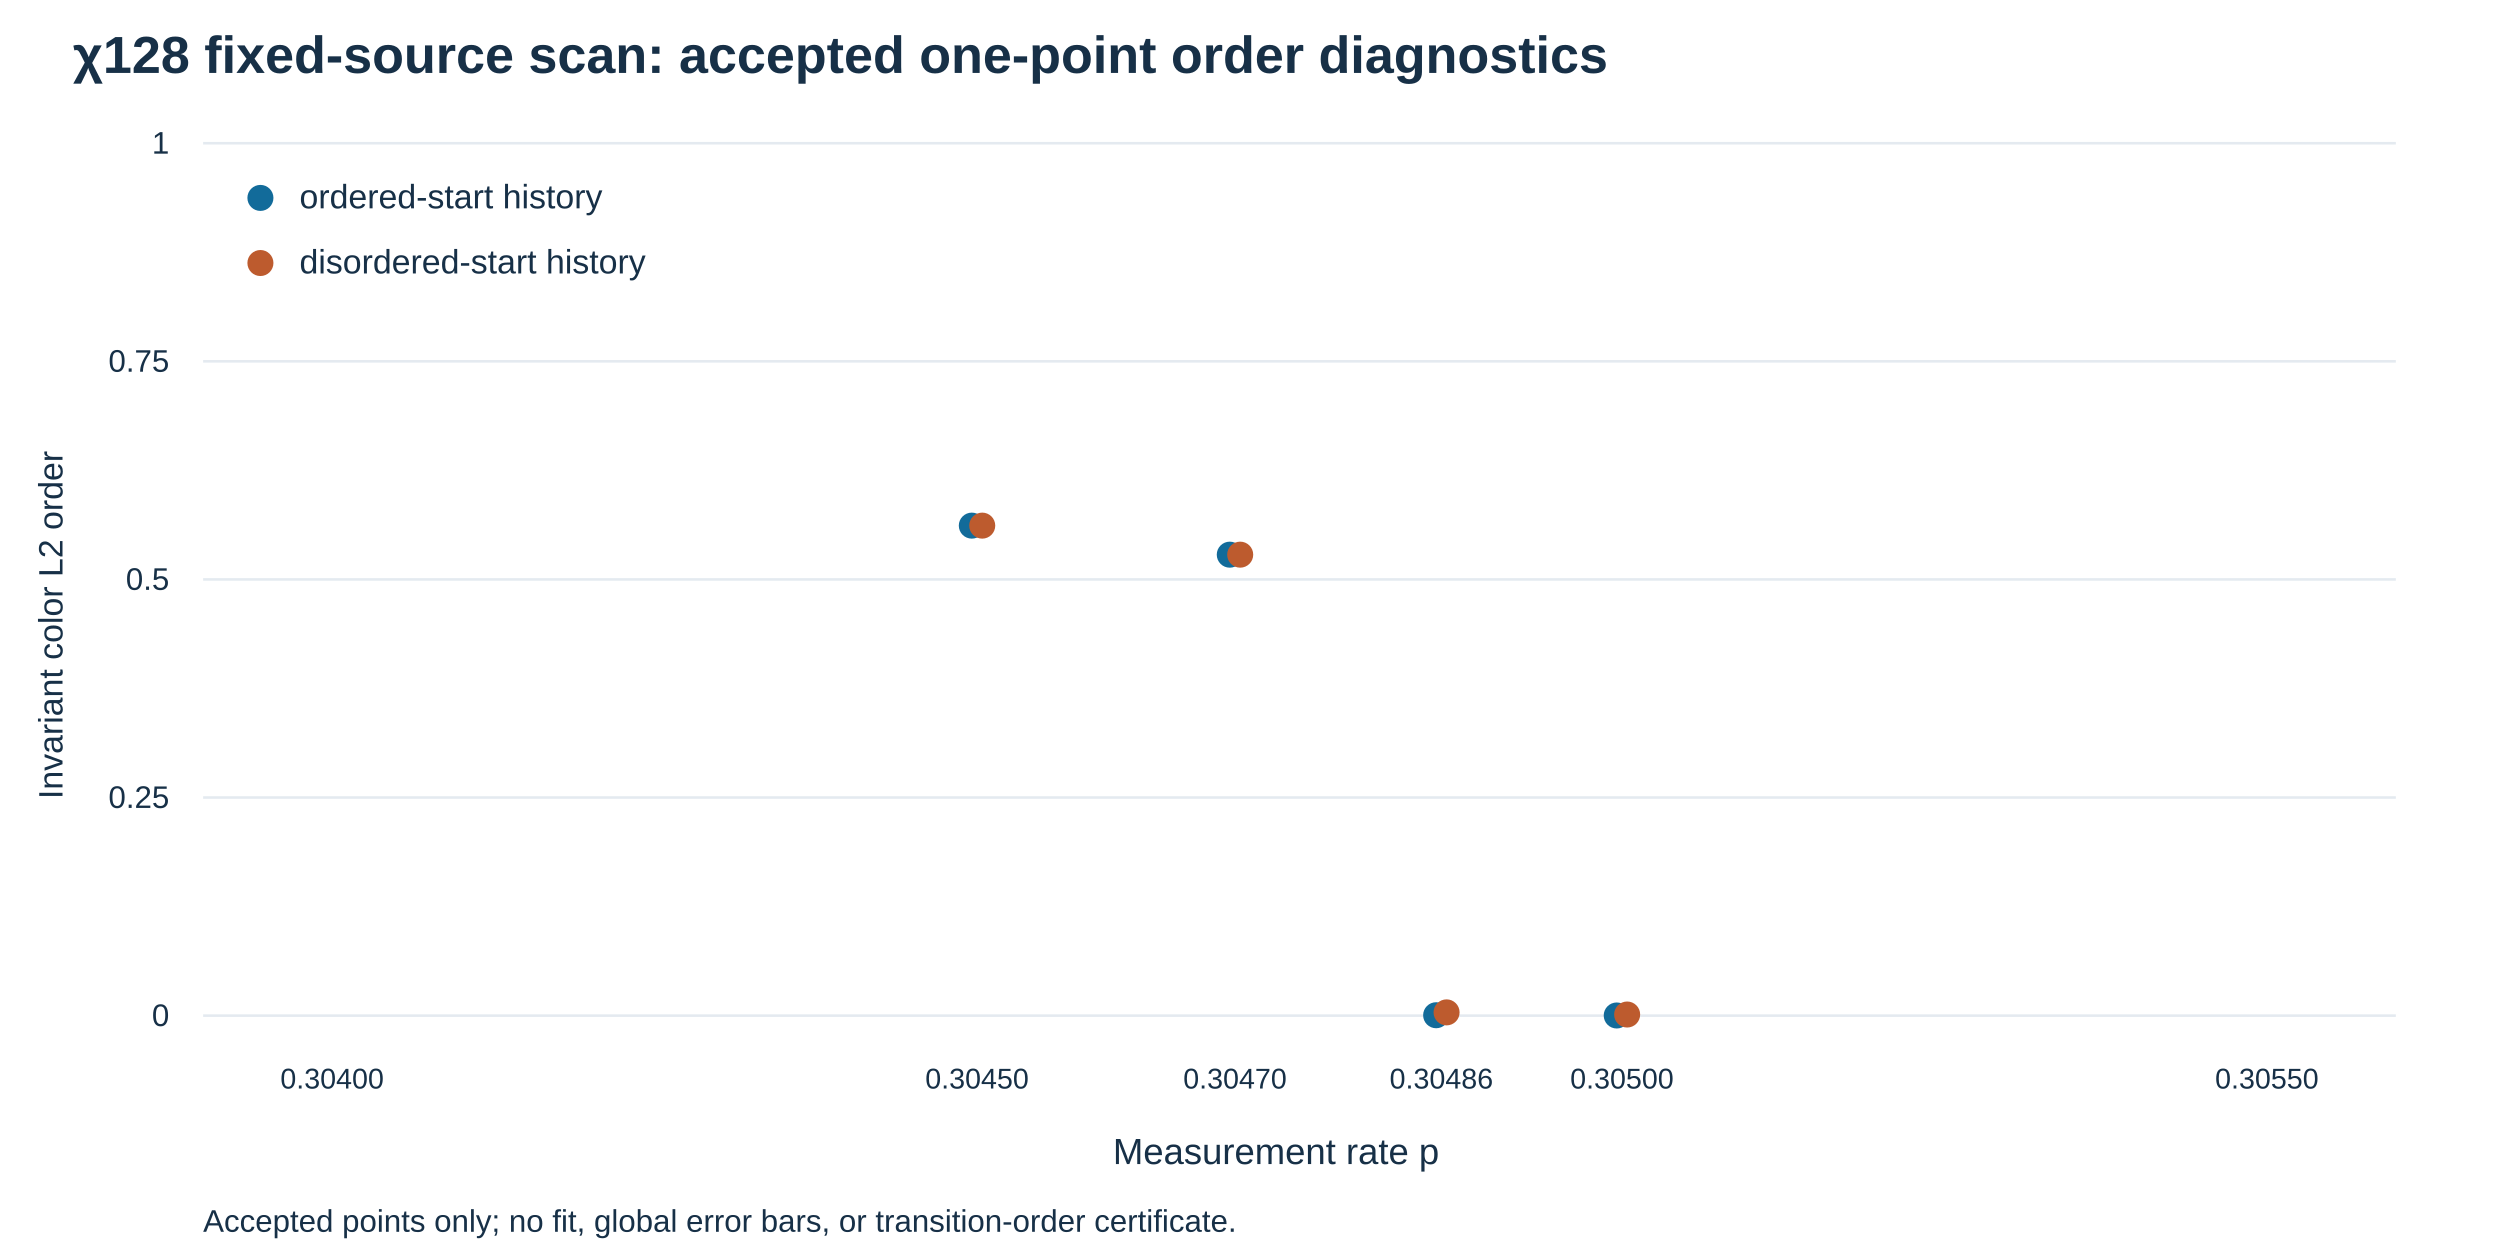
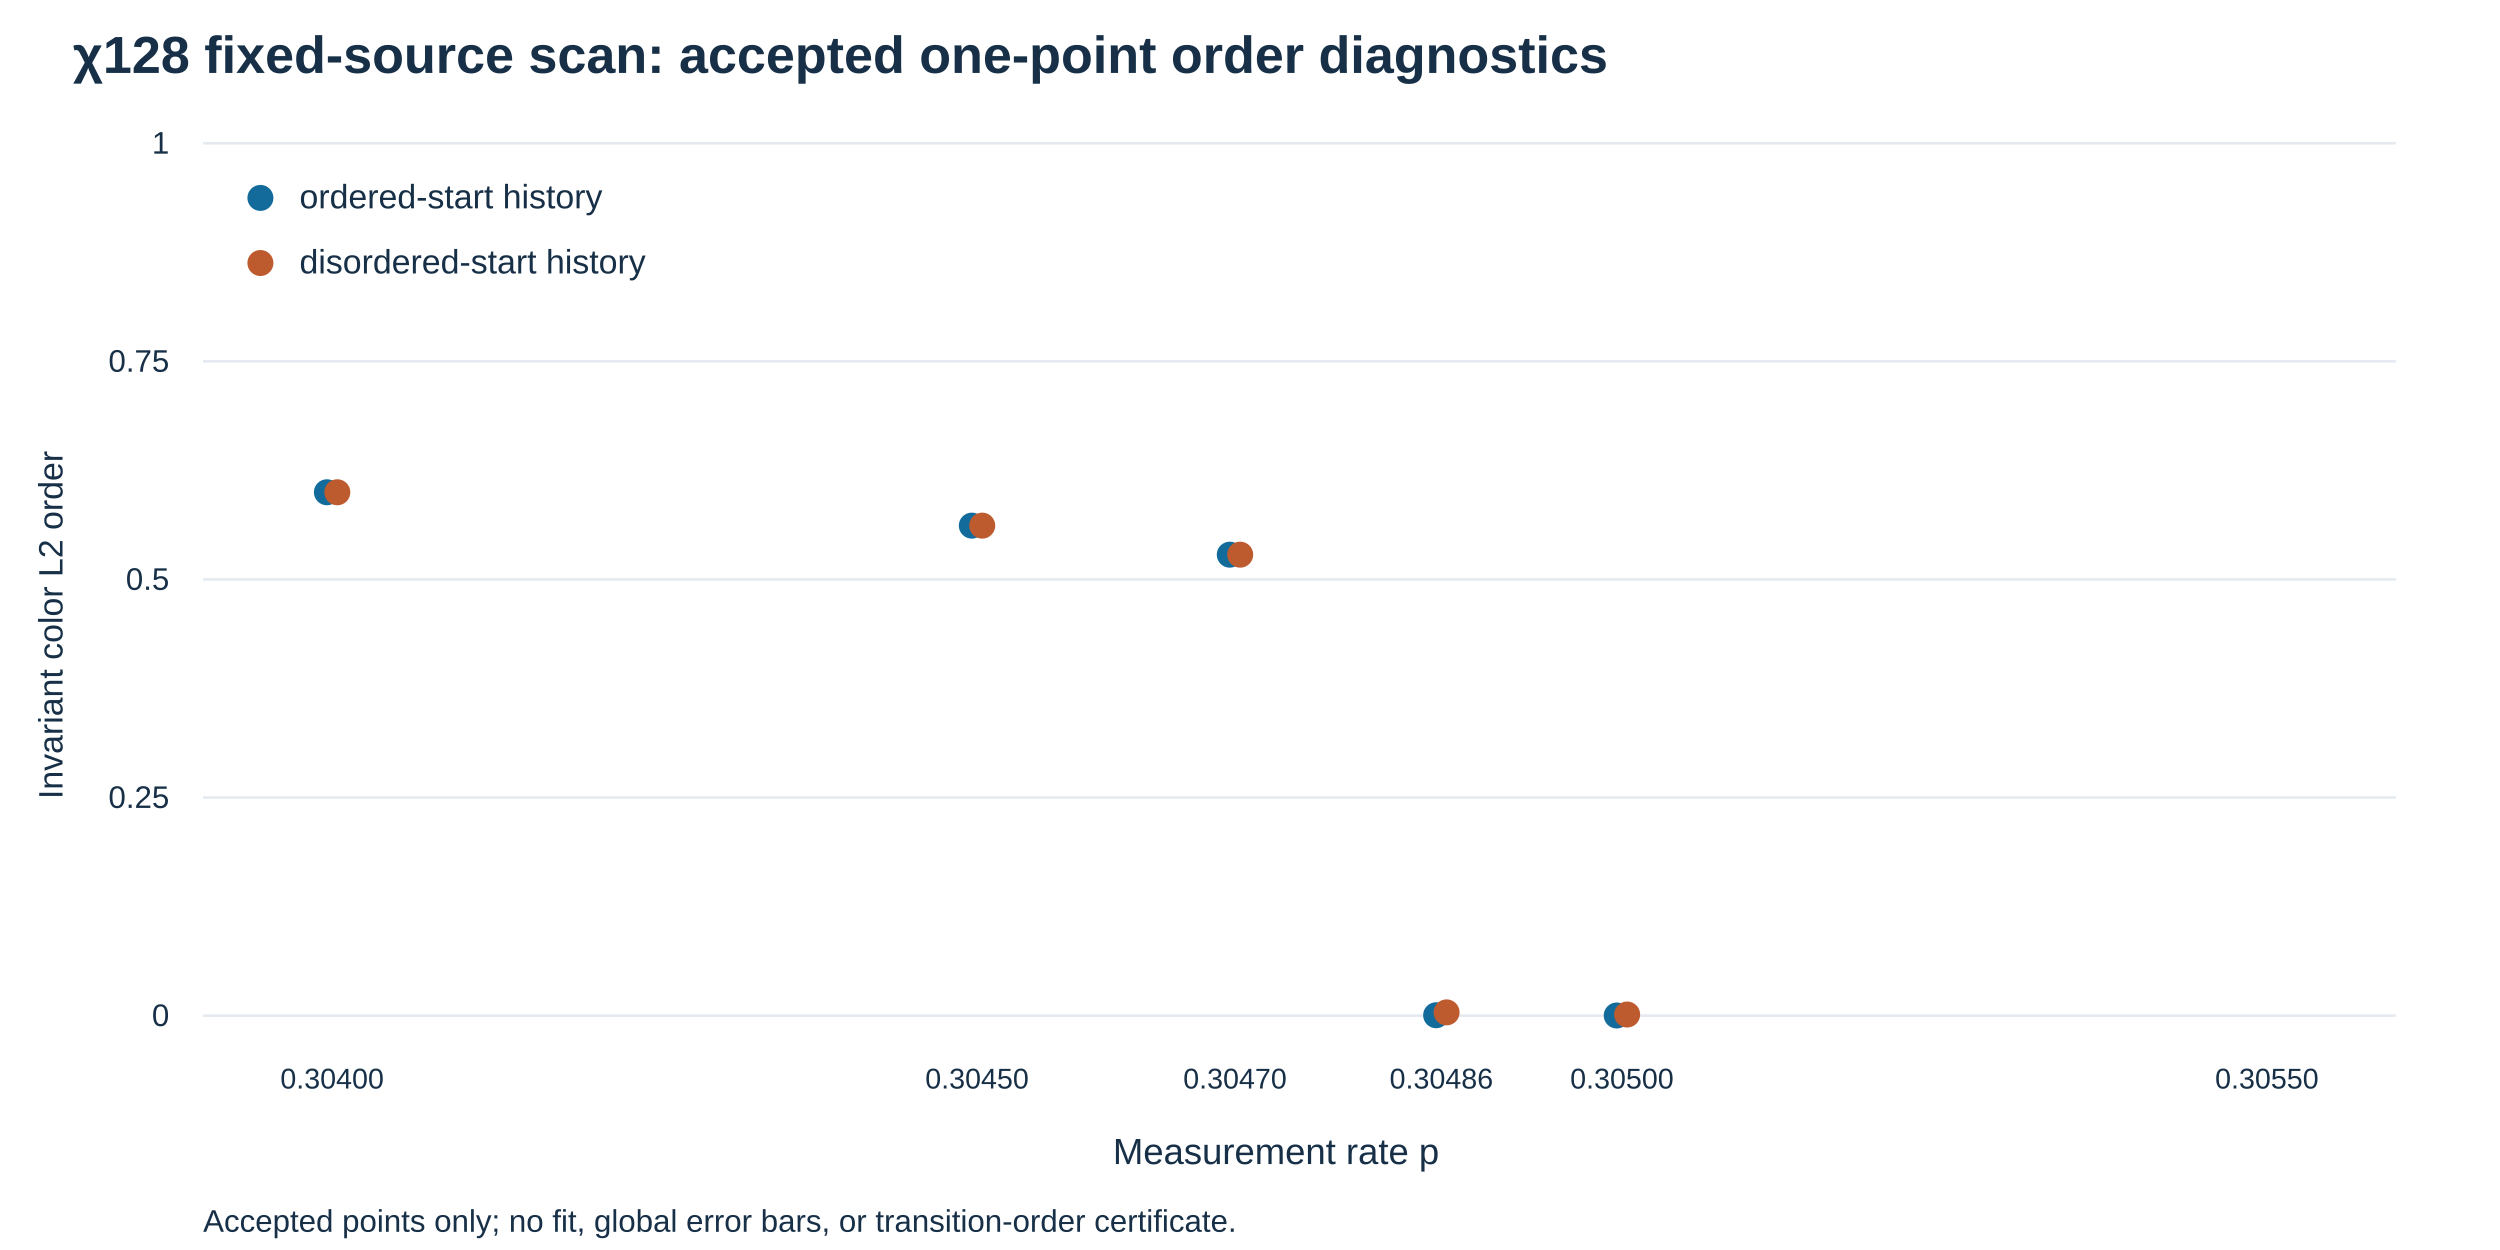
<svg xmlns="http://www.w3.org/2000/svg" width="960" height="480" viewBox="0 0 960 480">
  <rect width="100%" height="100%" fill="white" />
  <g font-family="Arial,sans-serif" fill="#173047">
    <text x="28" y="28" font-size="20" font-weight="bold">χ128 fixed-source scan: accepted one-point order diagnostics</text>
    <line x1="78" y1="390.0" x2="920" y2="390.0" stroke="#e4eaf0" />
    <text x="65" y="394.0" text-anchor="end" font-size="12">0</text>
    <line x1="78" y1="306.25" x2="920" y2="306.25" stroke="#e4eaf0" />
    <text x="65" y="310.25" text-anchor="end" font-size="12">0.25</text>
    <line x1="78" y1="222.5" x2="920" y2="222.5" stroke="#e4eaf0" />
    <text x="65" y="226.5" text-anchor="end" font-size="12">0.5</text>
    <line x1="78" y1="138.75" x2="920" y2="138.75" stroke="#e4eaf0" />
    <text x="65" y="142.75" text-anchor="end" font-size="12">0.75</text>
    <line x1="78" y1="55.0" x2="920" y2="55.0" stroke="#e4eaf0" />
    <text x="65" y="59.0" text-anchor="end" font-size="12">1</text>
    <text x="127.529" y="418" text-anchor="middle" font-size="11">0.30400</text>
    <text x="375.176" y="418" text-anchor="middle" font-size="11">0.30450</text>
    <text x="474.235" y="418" text-anchor="middle" font-size="11">0.30470</text>
    <text x="553.482" y="418" text-anchor="middle" font-size="11">0.30486</text>
    <text x="622.824" y="418" text-anchor="middle" font-size="11">0.30500</text>
    <text x="870.471" y="418" text-anchor="middle" font-size="11">0.30550</text>
+     <circle cx="125.529" cy="189.032" r="5" fill="#126b9a" />
    <circle cx="373.176" cy="201.843" r="5" fill="#126b9a" />
    <circle cx="472.235" cy="212.995" r="5" fill="#126b9a" />
    <circle cx="551.482" cy="389.85" r="5" fill="#126b9a" />
    <circle cx="620.824" cy="389.948" r="5" fill="#126b9a" />
    <circle cx="100" cy="76" r="5" fill="#126b9a" />
    <text x="115" y="80" font-size="13">ordered-start history</text>
+     <circle cx="129.529" cy="189.032" r="5" fill="#bd5b2e" />
    <circle cx="377.176" cy="201.842" r="5" fill="#bd5b2e" />
    <circle cx="476.235" cy="212.991" r="5" fill="#bd5b2e" />
    <circle cx="555.482" cy="388.754" r="5" fill="#bd5b2e" />
    <circle cx="624.824" cy="389.577" r="5" fill="#bd5b2e" />
    <circle cx="100" cy="101" r="5" fill="#bd5b2e" />
    <text x="115" y="105" font-size="13">disordered-start history</text>
    <text x="490" y="447" text-anchor="middle" font-size="14">Measurement rate p</text>
    <text x="24" y="240" transform="rotate(-90 24 240)" text-anchor="middle" font-size="13">Invariant color L2 order</text>
    <text x="78" y="473" font-size="12">Accepted points only; no fit, global error bars, or transition-order certificate.</text>
  </g>
</svg>
